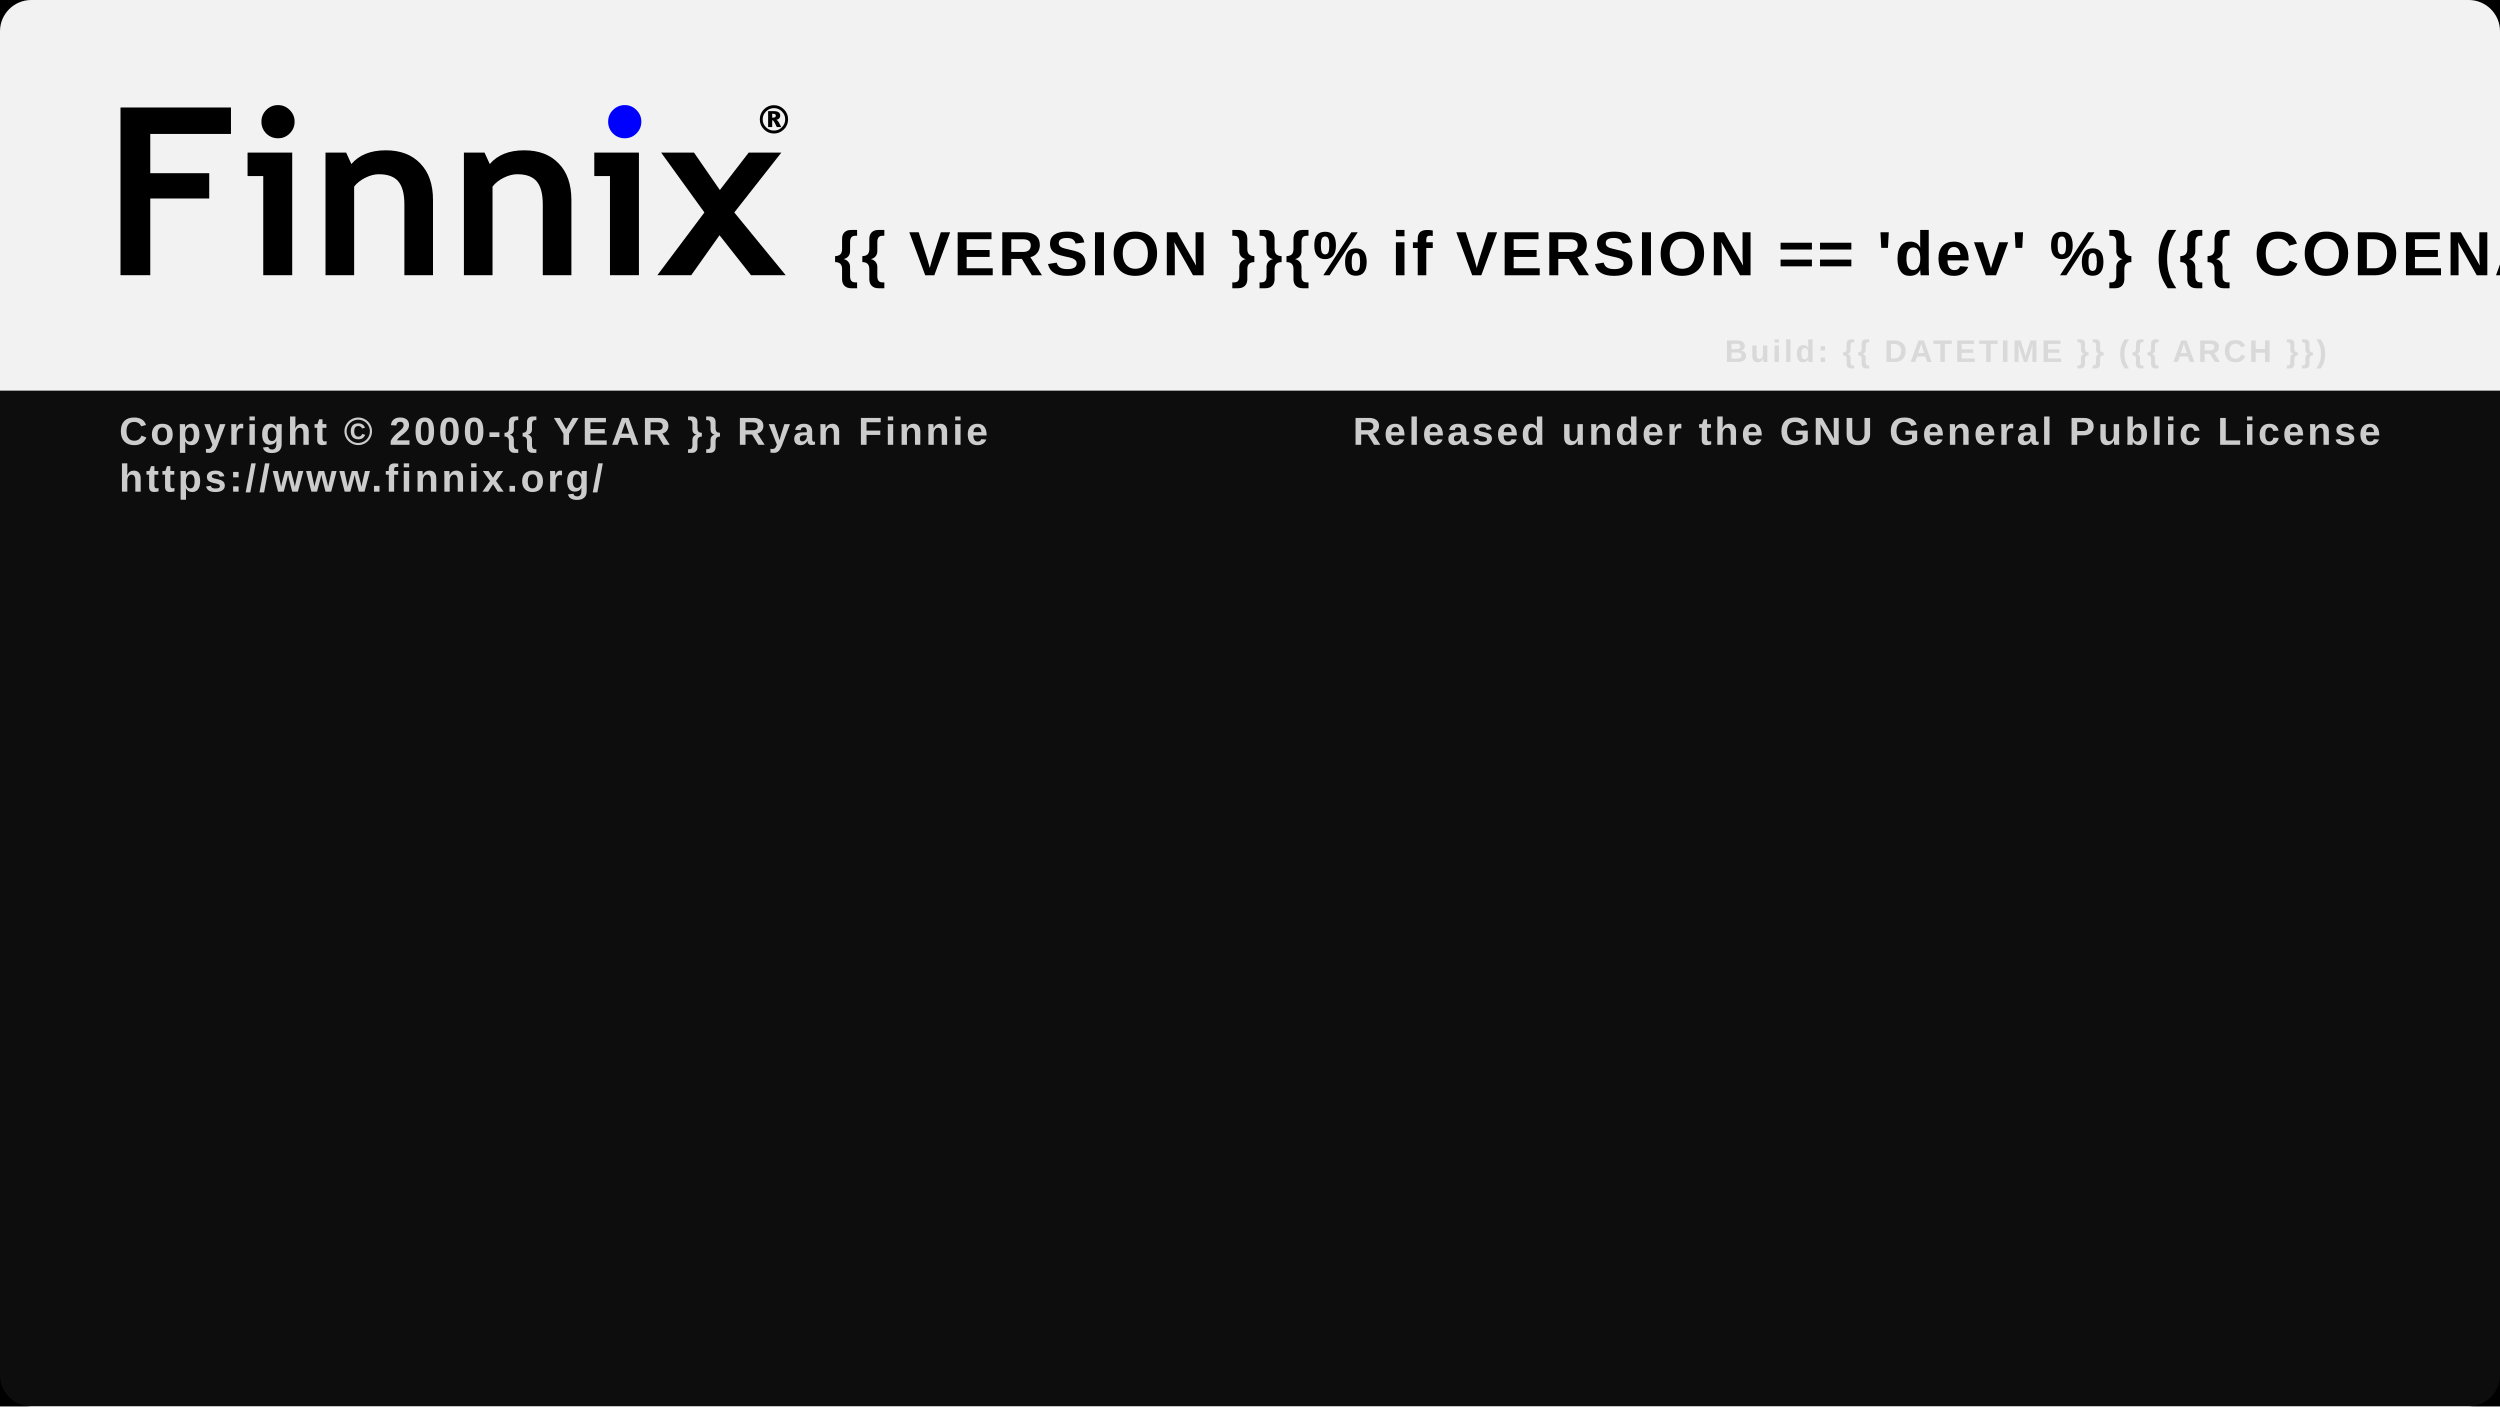
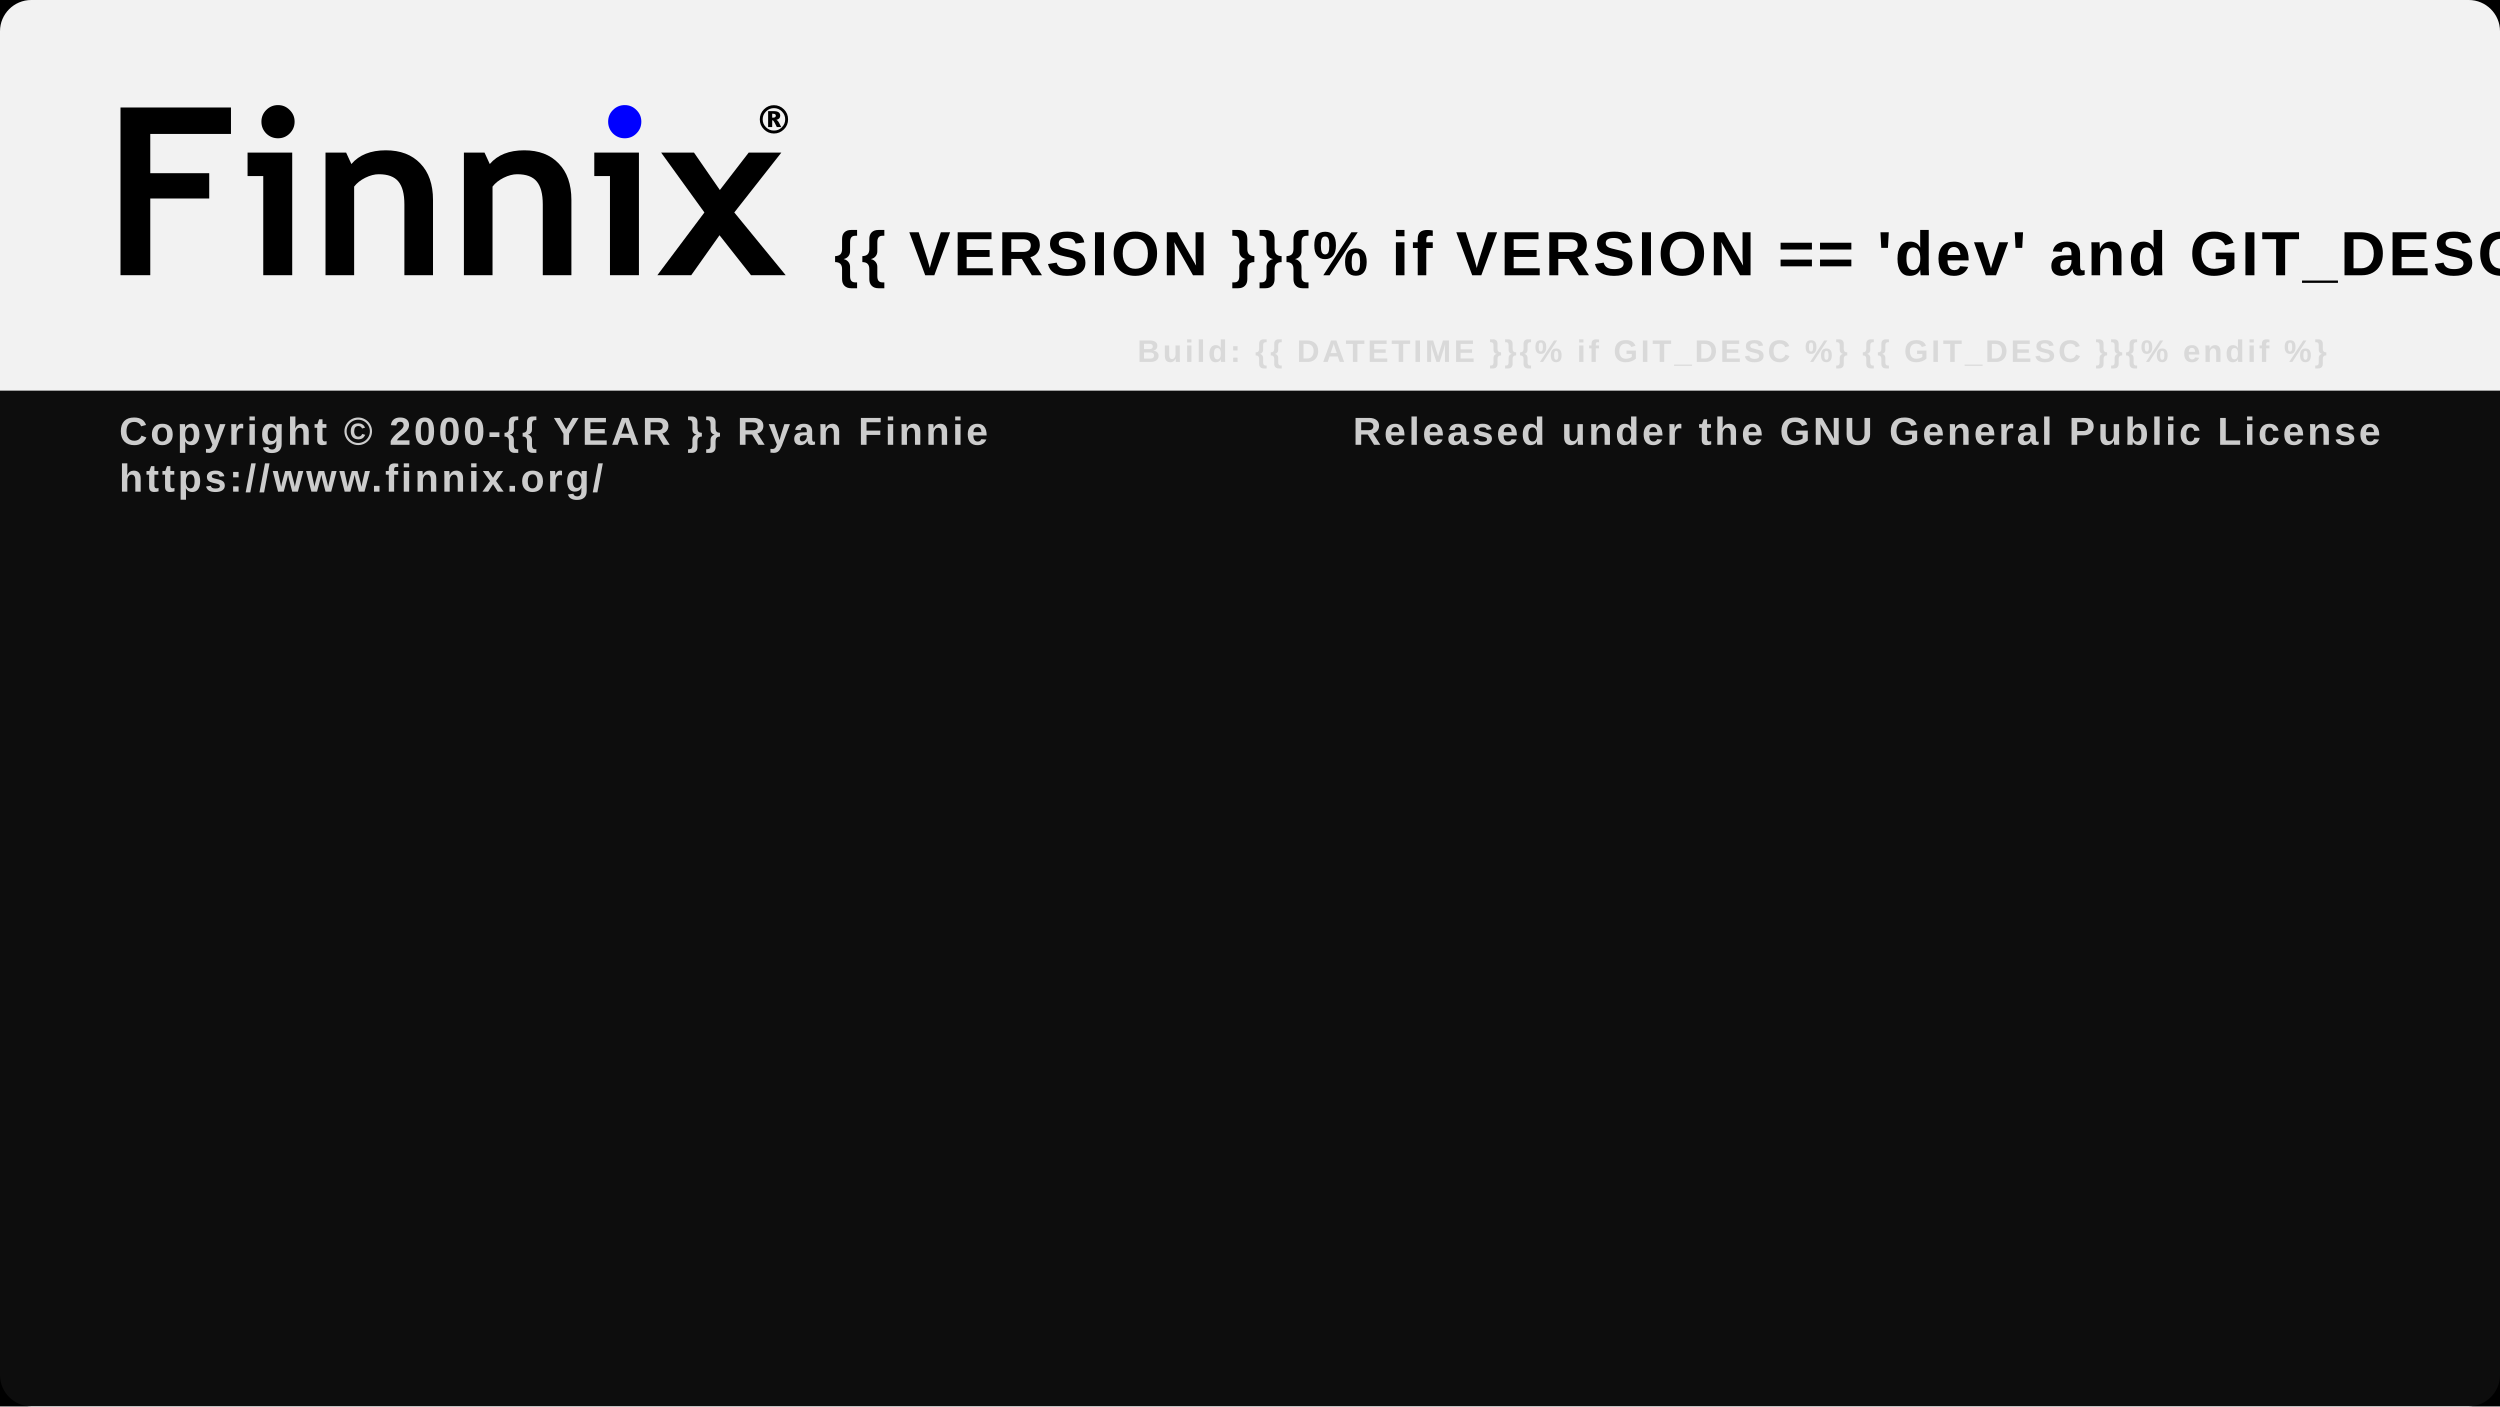
<svg xmlns="http://www.w3.org/2000/svg" width="1920" height="1080" id="svg3320" version="1.1">
  <defs id="defs3322">
    <linearGradient id="linearGradient5012">
      <stop id="stop5014" offset="0" style="stop-color:#fdf188;stop-opacity:1;" />
      <stop id="stop5016" offset="1" style="stop-color:#d3bc00;stop-opacity:1;" />
    </linearGradient>
    <linearGradient id="linearGradient8543">
      <stop id="stop8545" offset="0" style="stop-color:#fffef5;stop-opacity:0.941;" />
      <stop id="stop8547" offset="1" style="stop-color:#fce94f;stop-opacity:0;" />
    </linearGradient>
    <linearGradient id="linearGradient11202">
      <stop id="stop11204" offset="0" style="stop-color:#c4a000;stop-opacity:1;" />
      <stop id="stop11206" offset="1" style="stop-color:#c4a000;stop-opacity:0;" />
    </linearGradient>
    <linearGradient id="linearGradient18284">
      <stop id="stop18286" offset="0" style="stop-color:#000000;stop-opacity:1;" />
      <stop style="stop-color:#000000;stop-opacity:1;" offset="0.5" id="stop20913" />
      <stop style="stop-color:#000000;stop-opacity:0;" offset="1" id="stop19165" />
    </linearGradient>
    <filter style="color-interpolation-filters:sRGB" id="filter1146">
      <feFlood flood-opacity="1" flood-color="rgb(255,255,255)" result="flood" id="feFlood1136" />
      <feComposite in="flood" in2="SourceGraphic" operator="in" result="composite1" id="feComposite1138" />
      <feGaussianBlur in="composite1" stdDeviation="1" result="blur" id="feGaussianBlur1140" />
      <feOffset dx="0" dy="0" result="offset" id="feOffset1142" />
      <feComposite in="SourceGraphic" in2="offset" operator="over" result="composite2" id="feComposite1144" />
    </filter>
  </defs>
  <g id="layer1" transform="translate(0,27.6378)">
    <g id="g862">
      <rect style="fill:#f2f2f2;fill-opacity:1;stroke:none;stroke-width:1.369" id="rect854" width="1920" height="300" x="0" y="-27.638" />
      <rect y="272.362" x="0" height="780" width="1920" id="rect3328" style="fill:#0d0d0d;fill-opacity:1;stroke:none;stroke-width:2.208" />
    </g>
    <text transform="scale(1.000001,0.9999985)" id="text3002-3" y="183.758" x="640.567" style="font-style:normal;font-variant:normal;font-weight:bold;font-stretch:normal;font-size:48px;line-height:0%;font-family:'Liberation Sans';-inkscape-font-specification:'Liberation Sans, Bold';font-variant-ligatures:normal;font-variant-caps:normal;font-variant-numeric:normal;font-feature-settings:normal;text-align:start;letter-spacing:0px;word-spacing:0px;writing-mode:lr-tb;text-anchor:start;fill:#000000;fill-opacity:1;stroke:none;stroke-width:2.25;" xml:space="preserve">
-       <tspan y="183.758" x="640.567" style="font-style:normal;font-variant:normal;font-weight:bold;font-stretch:normal;font-size:48px;line-height:1;font-family:'Liberation Sans';-inkscape-font-specification:'Liberation Sans, Bold';font-variant-ligatures:normal;font-variant-caps:normal;font-variant-numeric:normal;font-feature-settings:normal;text-align:start;letter-spacing:2.25px;writing-mode:lr-tb;text-anchor:start;stroke-width:2.25;fill:#000000;" id="tspan3066-5">{{ VERSION }}{% if VERSION == 'dev' %} ({{ CODENAME }}){% endif %}</tspan>
+       <tspan y="183.758" x="640.567" style="font-style:normal;font-variant:normal;font-weight:bold;font-stretch:normal;font-size:48px;line-height:1;font-family:'Liberation Sans';-inkscape-font-specification:'Liberation Sans, Bold';font-variant-ligatures:normal;font-variant-caps:normal;font-variant-numeric:normal;font-feature-settings:normal;text-align:start;letter-spacing:2.25px;writing-mode:lr-tb;text-anchor:start;stroke-width:2.25;fill:#000000;" id="tspan3066-5">{{ VERSION }}{% if VERSION == 'dev' and GIT_DESC %} {{ GIT_DESC }}{% endif %}</tspan>
    </text>
    <g aria-label="TM" style="font-style:normal;font-variant:normal;font-weight:bold;font-stretch:normal;font-size:40px;line-height:1.25;font-family:'Trebuchet MS';-inkscape-font-specification:'Trebuchet MS Bold';letter-spacing:0px;word-spacing:0px;fill:#000000;fill-opacity:1;stroke:none" id="text850" transform="matrix(2.25,0,0,2.25,-1.5e-5,-1315.453)" />
    <text transform="scale(1.000001,0.9999985)" id="text3002" y="250.349" x="1826.392" style="font-style:normal;font-variant:normal;font-weight:bold;font-stretch:normal;font-size:30px;line-height:0%;font-family:'Liberation Sans';-inkscape-font-specification:'Liberation Sans, Bold';font-variant-ligatures:normal;font-variant-caps:normal;font-variant-numeric:normal;font-feature-settings:normal;text-align:start;letter-spacing:0px;word-spacing:0px;writing-mode:lr-tb;text-anchor:start;fill:#d9d9d9;fill-opacity:1;stroke:none;stroke-width:2.25;" xml:space="preserve">
-       <tspan y="250.349" x="1828.642" style="font-style:normal;font-variant:normal;font-weight:bold;font-stretch:normal;font-size:24px;line-height:120%;font-family:'Liberation Sans';-inkscape-font-specification:'Liberation Sans, Bold';font-variant-ligatures:normal;font-variant-caps:normal;font-variant-numeric:normal;font-feature-settings:normal;text-align:end;letter-spacing:2.25px;writing-mode:lr-tb;text-anchor:end;fill:#d9d9d9;fill-opacity:1;stroke-width:2.25;" id="tspan898">Build: {{ DATETIME }} ({{ ARCH }})</tspan>
+       <tspan y="250.349" x="1828.642" style="font-style:normal;font-variant:normal;font-weight:bold;font-stretch:normal;font-size:24px;line-height:120%;font-family:'Liberation Sans';-inkscape-font-specification:'Liberation Sans, Bold';font-variant-ligatures:normal;font-variant-caps:normal;font-variant-numeric:normal;font-feature-settings:normal;text-align:end;letter-spacing:2.25px;writing-mode:lr-tb;text-anchor:end;fill:#d9d9d9;fill-opacity:1;stroke-width:2.25;" id="tspan898">Build: {{ DATETIME }}{% if GIT_DESC %} {{ GIT_DESC }}{% endif %}</tspan>
    </text>
    <text xml:space="preserve" style="font-style:normal;font-variant:normal;font-weight:bold;font-stretch:normal;font-size:30px;line-height:0%;font-family:'Liberation Sans';-inkscape-font-specification:'Liberation Sans, Bold';font-variant-ligatures:normal;font-variant-caps:normal;font-variant-numeric:normal;font-feature-settings:normal;text-align:start;letter-spacing:0px;word-spacing:0px;writing-mode:lr-tb;text-anchor:start;fill:#cccccc;fill-opacity:1;stroke:none;stroke-width:2.25;" x="1039.065" y="313.956" id="text863" transform="scale(1.000001,0.9999985)">
      <tspan id="tspan861" style="font-style:normal;font-variant:normal;font-weight:bold;font-stretch:normal;font-size:30px;line-height:120%;font-family:'Liberation Sans';-inkscape-font-specification:'Liberation Sans, Bold';font-variant-ligatures:normal;font-variant-caps:normal;font-variant-numeric:normal;font-feature-settings:normal;text-align:start;letter-spacing:2.25px;writing-mode:lr-tb;text-anchor:start;fill:#cccccc;fill-opacity:1;stroke-width:2.25;" x="1039.065" y="313.956">Released under the GNU General Public License</tspan>
    </text>
    <text transform="scale(1.000001,0.9999985)" id="text946" y="313.956" x="91.567" style="font-style:normal;font-variant:normal;font-weight:bold;font-stretch:normal;font-size:30px;line-height:0%;font-family:'Liberation Sans';-inkscape-font-specification:'Liberation Sans, Bold';font-variant-ligatures:normal;font-variant-caps:normal;font-variant-numeric:normal;font-feature-settings:normal;text-align:start;letter-spacing:0px;word-spacing:0px;writing-mode:lr-tb;text-anchor:start;fill:#cccccc;fill-opacity:1;stroke:none;stroke-width:2.25;" xml:space="preserve">
      <tspan y="313.956" x="91.567" style="font-style:normal;font-variant:normal;font-weight:bold;font-stretch:normal;font-size:30px;line-height:120%;font-family:'Liberation Sans';-inkscape-font-specification:'Liberation Sans, Bold';font-variant-ligatures:normal;font-variant-caps:normal;font-variant-numeric:normal;font-feature-settings:normal;text-align:start;letter-spacing:2.25px;writing-mode:lr-tb;text-anchor:start;fill:#cccccc;fill-opacity:1;stroke-width:2.25;" id="tspan944">Copyright © 2000-{{ YEAR }} Ryan Finnie</tspan>
      <tspan y="349.956" x="91.567" style="font-style:normal;font-variant:normal;font-weight:bold;font-stretch:normal;font-size:30px;line-height:120%;font-family:'Liberation Sans';-inkscape-font-specification:'Liberation Sans, Bold';font-variant-ligatures:normal;font-variant-caps:normal;font-variant-numeric:normal;font-feature-settings:normal;text-align:start;letter-spacing:2.25px;writing-mode:lr-tb;text-anchor:start;fill:#cccccc;fill-opacity:1;stroke-width:2.25;" id="tspan956">https://www.finnix.org/</tspan>
    </text>
    <g id="g866">
      <path id="rect862" d="M 24,-27.638 H 0 V -3.638 A 24,24 0 0 1 24,-27.638 Z" style="fill:#000000;fill-opacity:1;stroke:none;stroke-width:0;stroke-miterlimit:4;stroke-dasharray:none;stroke-opacity:1" />
      <path style="fill:#000000;fill-opacity:1;stroke:none;stroke-width:0;stroke-miterlimit:4;stroke-dasharray:none;stroke-opacity:1" d="m 1896,-27.638 h 24 v 24 a 24,24 0 0 0 -24,-24 z" id="path868" />
      <path style="fill:#000000;fill-opacity:1;stroke:none;stroke-width:0;stroke-miterlimit:4;stroke-dasharray:none;stroke-opacity:1" d="M 24,1052.362 H 0 v -24 a 24,24 0 0 0 24,24 z" id="path860" />
      <path id="path862" d="m 1896,1052.362 h 24 v -24 a 24,24 0 0 1 -24,24 z" style="fill:#000000;fill-opacity:1;stroke:none;stroke-width:0;stroke-miterlimit:4;stroke-dasharray:none;stroke-opacity:1" />
    </g>
    <g id="g885">
      <g id="g879">
        <path id="path840" style="font-style:normal;font-variant:normal;font-weight:bold;font-stretch:normal;font-size:80.018px;line-height:1.25;font-family:'Trebuchet MS';-inkscape-font-specification:'Trebuchet MS Bold';letter-spacing:0px;word-spacing:0px;fill:#000000;fill-opacity:1;stroke:none;stroke-width:4.501" d="m 115.408,75.225 v 30.153 h 45.274 v 19.428 h -45.274 v 58.9 H 92.551 V 54.917 H 177.385 V 75.225 Z" />
        <path id="path842" style="font-style:normal;font-variant:normal;font-weight:bold;font-stretch:normal;font-size:80.018px;line-height:1.25;font-family:'Trebuchet MS';-inkscape-font-specification:'Trebuchet MS Bold';letter-spacing:0px;word-spacing:0px;fill:#000000;fill-opacity:1;stroke:none;stroke-width:4.501" d="m 213.517,53.071 q 5.275,0 8.967,3.78 3.78,3.692 3.78,8.967 0,5.275 -3.78,9.055 -3.692,3.692 -8.967,3.692 -5.275,0 -9.055,-3.692 -3.692,-3.78 -3.692,-9.055 0,-5.275 3.692,-8.967 3.78,-3.78 9.055,-3.78 z M 202.176,183.707 V 107.576 H 190.132 V 89.554 h 34.285 v 94.153 z" />
        <path id="path844" style="font-style:normal;font-variant:normal;font-weight:bold;font-stretch:normal;font-size:80.018px;line-height:1.25;font-family:'Trebuchet MS';-inkscape-font-specification:'Trebuchet MS Bold';letter-spacing:0px;word-spacing:0px;fill:#000000;fill-opacity:1;stroke:none;stroke-width:4.501" d="m 310.57,183.707 v -54.417 q 0,-12.044 -4.659,-17.582 -4.571,-5.538 -15.033,-5.538 -4.835,0 -10.373,2.725 -5.45,2.725 -8.527,6.769 v 68.043 H 250 V 89.554 h 15.824 l 4.044,8.791 q 8.967,-10.549 26.461,-10.549 16.791,0 26.461,10.11 9.758,10.022 9.758,28.044 v 57.757 z" />
        <path id="path846" style="font-style:normal;font-variant:normal;font-weight:bold;font-stretch:normal;font-size:80.018px;line-height:1.25;font-family:'Trebuchet MS';-inkscape-font-specification:'Trebuchet MS Bold';letter-spacing:0px;word-spacing:0px;fill:#000000;fill-opacity:1;stroke:none;stroke-width:4.501" d="m 416.855,183.707 v -54.417 q 0,-12.044 -4.659,-17.582 -4.571,-5.538 -15.033,-5.538 -4.835,0 -10.373,2.725 -5.45,2.725 -8.527,6.769 v 68.043 H 356.284 V 89.554 h 15.824 l 4.044,8.791 q 8.967,-10.549 26.461,-10.549 16.791,0 26.461,10.11 9.758,10.022 9.758,28.044 v 57.757 z" />
        <path id="path882" d="m 479.799,53.071 q 5.275,0 8.967,3.78 3.78,3.692 3.78,8.967 0,5.275 -3.78,9.055 -3.692,3.692 -8.967,3.692 -5.275,0 -9.055,-3.692 -3.692,-3.78 -3.692,-9.055 0,-5.275 3.692,-8.967 3.78,-3.78 9.055,-3.78 z" style="font-style:normal;font-variant:normal;font-weight:bold;font-stretch:normal;font-size:80.018px;line-height:1.25;font-family:'Trebuchet MS';-inkscape-font-specification:'Trebuchet MS Bold';letter-spacing:0px;word-spacing:0px;fill:#0000ff;fill-opacity:1;stroke:none;stroke-width:4.501" />
        <path id="path848" d="M 468.458,183.707 V 107.576 H 456.414 V 89.554 h 34.285 v 94.153 z" style="font-style:normal;font-variant:normal;font-weight:bold;font-stretch:normal;font-size:80.018px;line-height:1.25;font-family:'Trebuchet MS';-inkscape-font-specification:'Trebuchet MS Bold';letter-spacing:0px;word-spacing:0px;fill:#000000;fill-opacity:1;stroke:none;stroke-width:4.501" />
        <path id="path850" style="font-style:normal;font-variant:normal;font-weight:bold;font-stretch:normal;font-size:80.018px;line-height:1.25;font-family:'Trebuchet MS';-inkscape-font-specification:'Trebuchet MS Bold';letter-spacing:0px;word-spacing:0px;fill:#000000;fill-opacity:1;stroke:none;stroke-width:4.501" d="m 576.764,183.707 -24.175,-30.681 -21.714,30.681 h -26.022 l 36.131,-48.175 -33.23,-45.977 h 25.23 l 19.868,28.747 22.154,-28.747 h 25.055 l -36.131,45.977 39.472,48.175 z" />
        <g transform="matrix(10.62992,0,0,10.62992,-332.6484,-127.6727)" id="text5173" style="font-style:normal;font-variant:normal;font-weight:bold;font-stretch:normal;font-size:2.822px;line-height:6.615px;font-family:'Trebuchet MS';-inkscape-font-specification:'Trebuchet MS Bold';letter-spacing:-0.767px;word-spacing:0px;fill:#000000;fill-opacity:1;stroke:none;stroke-width:0.265" aria-label="®">
          <path id="path872" style="fill:#000000;stroke-width:0.265" d="m 87.21,17.222 q -0.167,0 -0.31,0.061 -0.143,0.059 -0.263,0.179 -0.12,0.12 -0.181,0.263 -0.059,0.142 -0.059,0.31 0,0.167 0.059,0.31 0.061,0.142 0.181,0.262 0.119,0.119 0.262,0.178 0.145,0.059 0.311,0.059 0.169,0 0.311,-0.058 0.142,-0.059 0.262,-0.179 0.12,-0.12 0.179,-0.262 0.061,-0.143 0.061,-0.31 0,-0.168 -0.061,-0.31 -0.059,-0.143 -0.179,-0.263 -0.121,-0.121 -0.265,-0.181 -0.142,-0.059 -0.309,-0.059 z m -0.079,0.407 h -0.048 v 0.285 h 0.048 q 0.107,0 0.161,-0.036 0.055,-0.037 0.055,-0.109 0,-0.072 -0.054,-0.106 -0.052,-0.034 -0.163,-0.034 z m 0.051,-0.19 q 0.243,0 0.362,0.083 0.12,0.081 0.12,0.248 0,0.119 -0.073,0.196 -0.072,0.077 -0.204,0.101 0.057,0.03 0.105,0.085 0.05,0.055 0.09,0.135 l 0.153,0.305 h -0.316 l -0.147,-0.294 q -0.052,-0.107 -0.092,-0.152 -0.04,-0.045 -0.08,-0.045 h -0.017 v 0.491 h -0.294 v -1.152 z m 0.028,-0.429 q 0.209,0 0.39,0.076 0.182,0.076 0.332,0.226 0.15,0.15 0.225,0.331 0.074,0.181 0.074,0.393 0,0.209 -0.074,0.39 -0.074,0.179 -0.225,0.329 -0.15,0.15 -0.332,0.226 -0.181,0.076 -0.39,0.076 -0.209,0 -0.391,-0.076 -0.181,-0.076 -0.331,-0.226 -0.15,-0.15 -0.225,-0.329 -0.074,-0.181 -0.074,-0.39 0,-0.212 0.074,-0.393 0.074,-0.181 0.225,-0.331 0.15,-0.15 0.331,-0.226 0.182,-0.076 0.391,-0.076 z" />
        </g>
      </g>
    </g>
  </g>
</svg>
